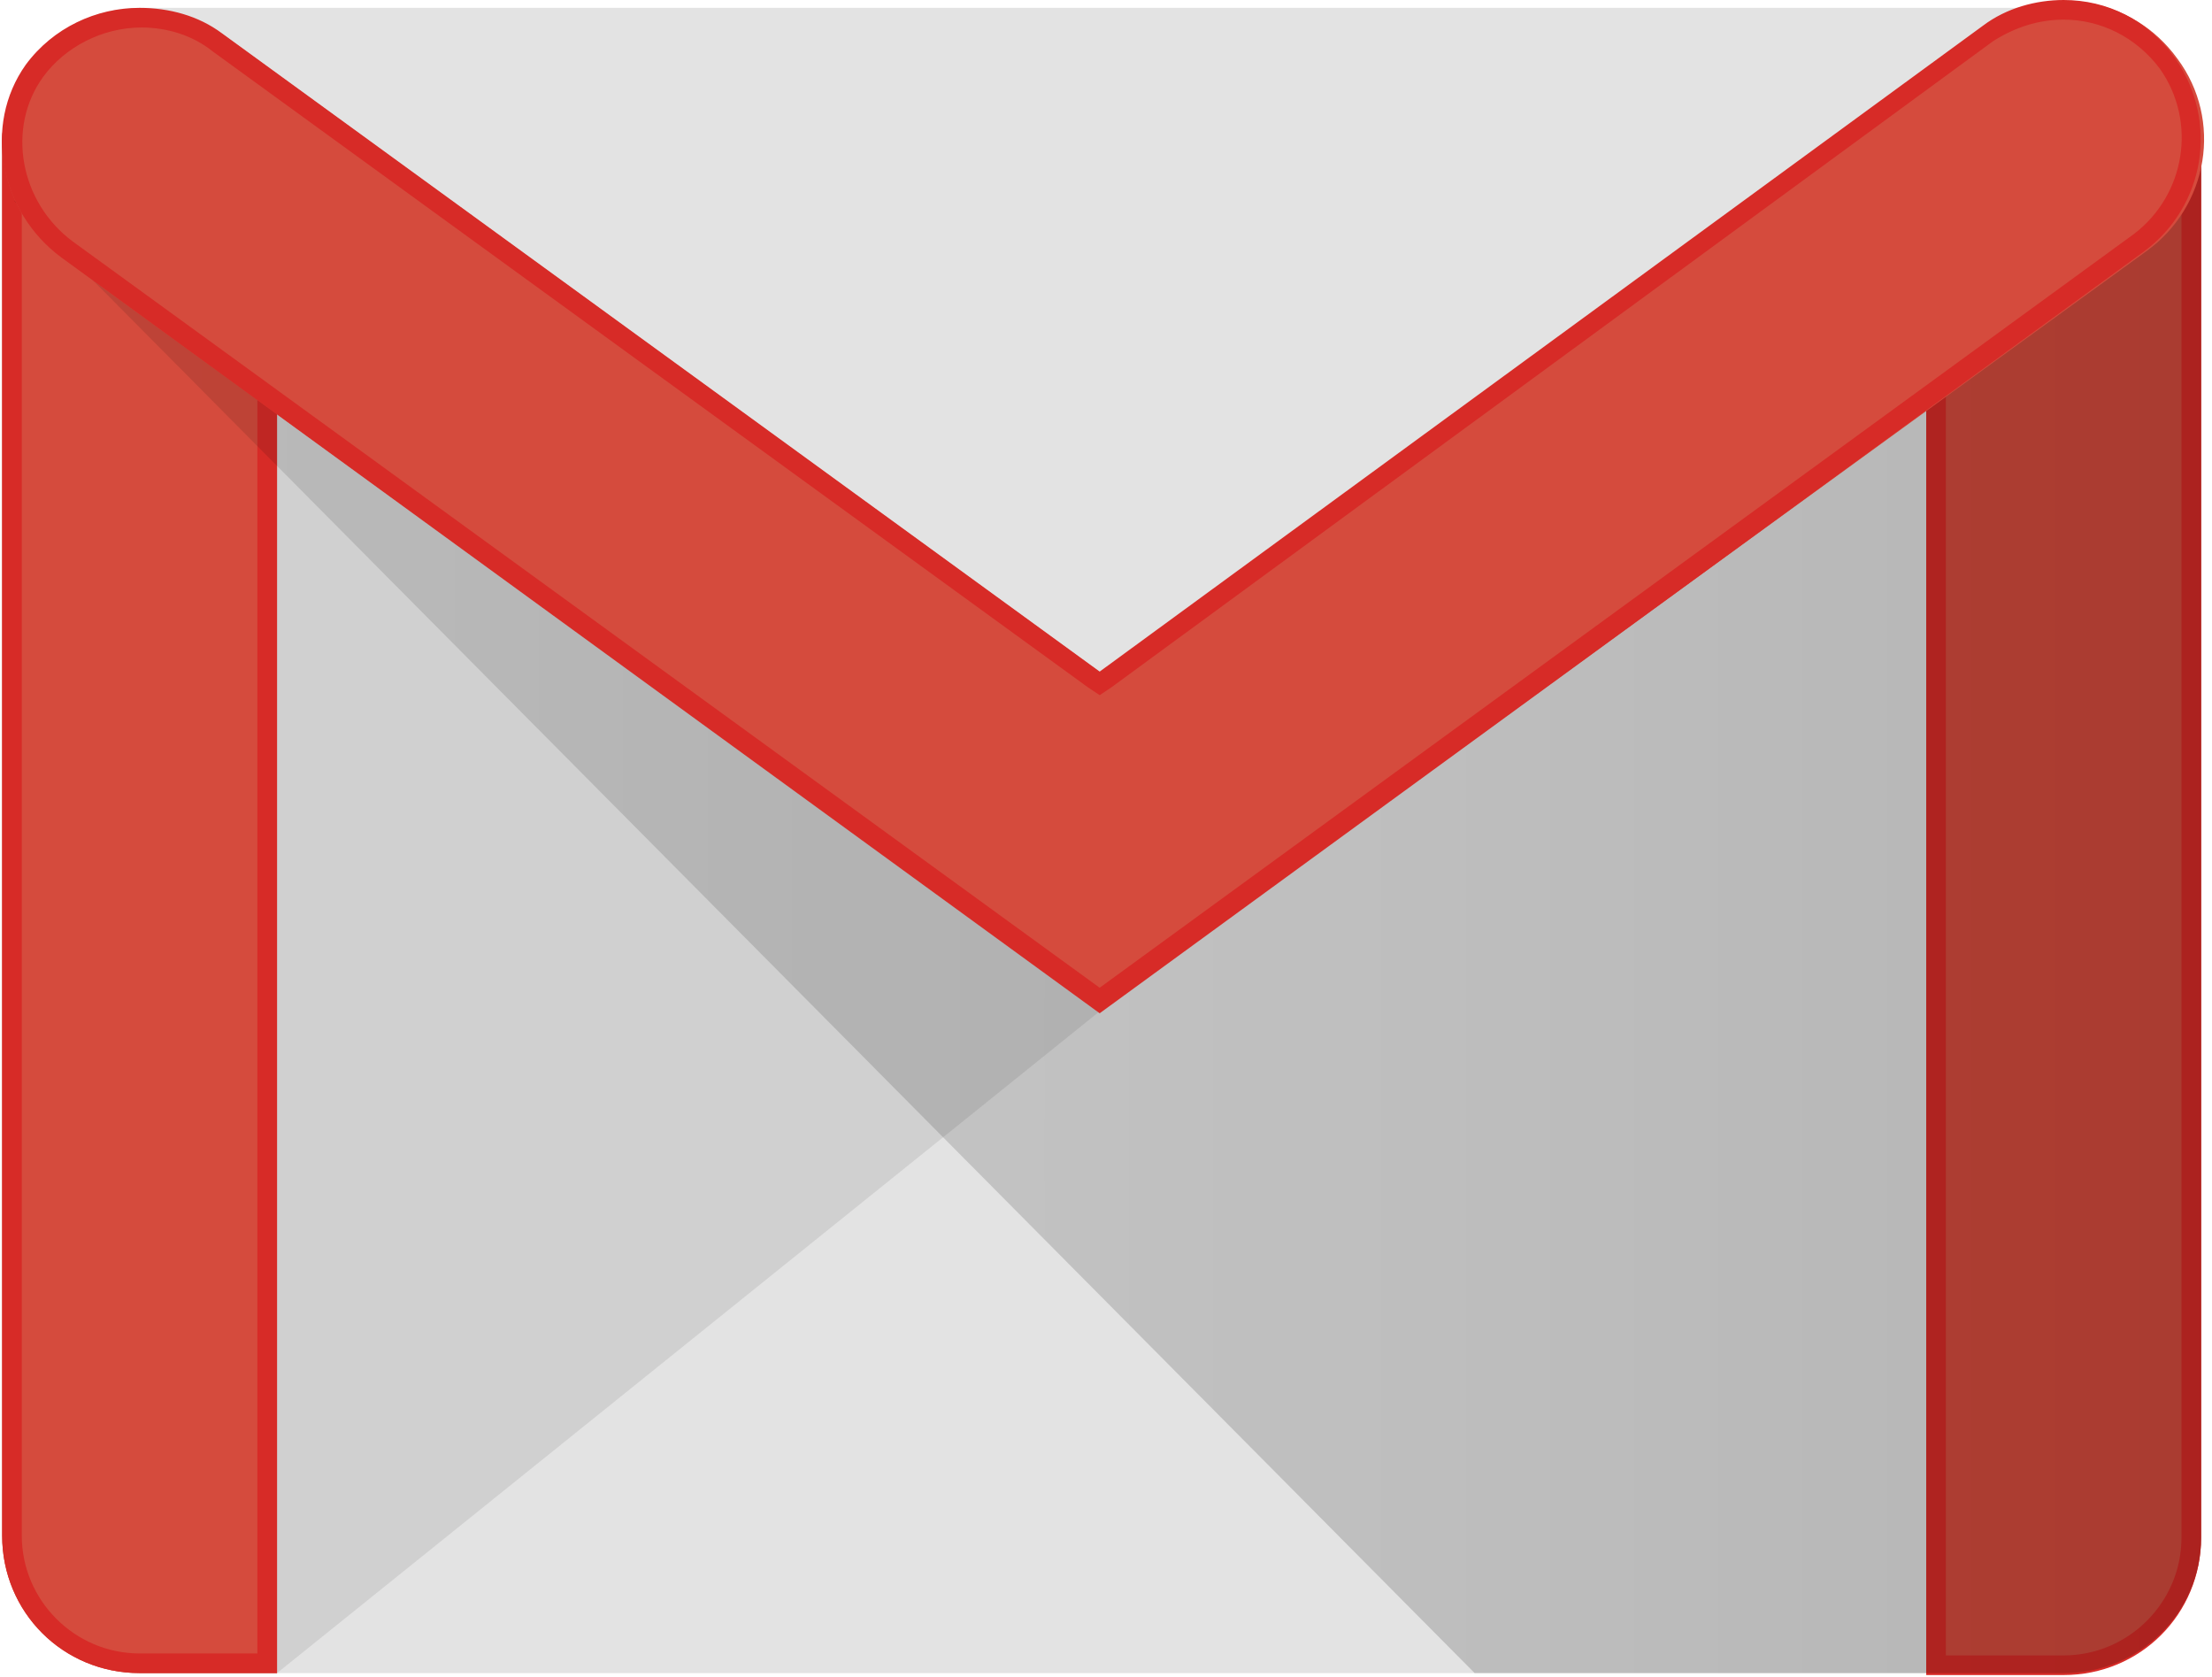
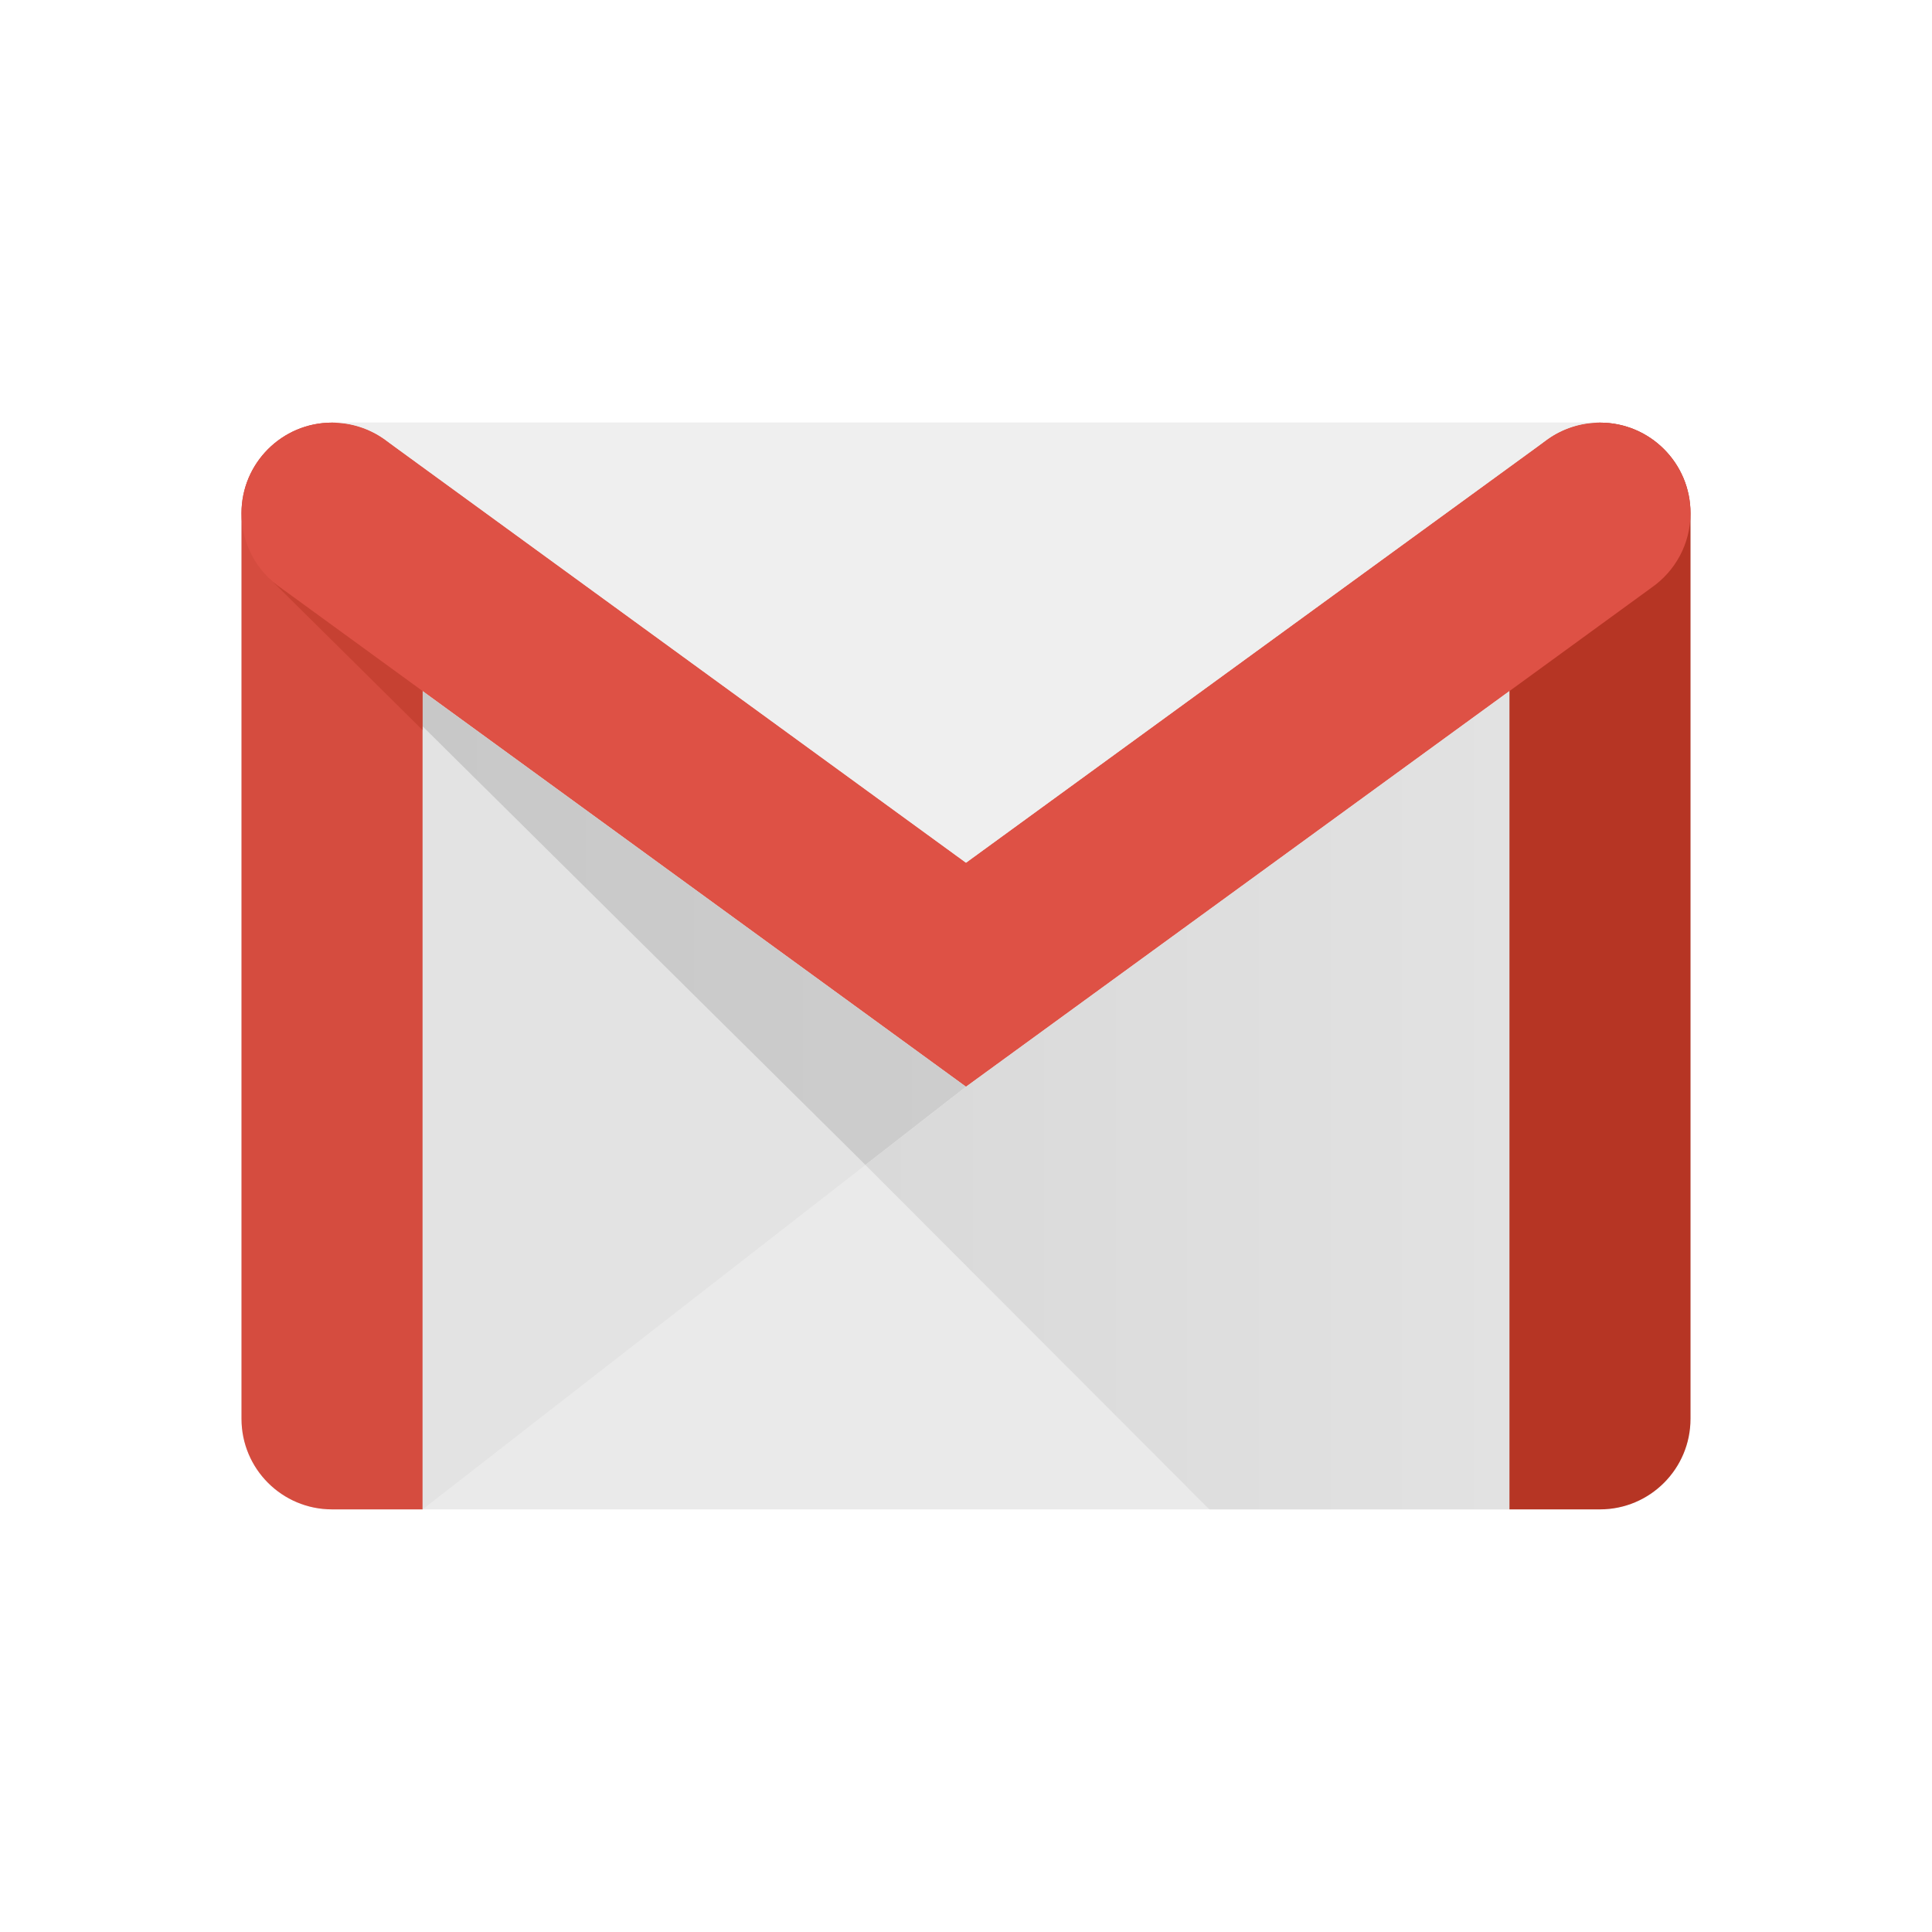
- <svg xmlns="http://www.w3.org/2000/svg" viewBox="0 0 256 194" version="1.1" preserveAspectRatio="xMidYMid">
-   <defs>
-     <linearGradient x1="0.004%" y1="49.998%" x2="100.032%" y2="49.998%" id="linearGradient-1">
-       <stop stop-color="#000000" stop-opacity="0.1" offset="0%" />
-       <stop stop-color="#000000" stop-opacity="0.2" offset="100%" />
-     </linearGradient>
-   </defs>
-   <g>
-     <path d="M238.834,193.595 L16.154,193.595 C7.52,193.595 0.249,186.551 0.249,177.689 L0.249,16.815 C0.249,8.18 7.292,0.909 16.154,0.909 L238.834,0.909 C247.468,0.909 254.74,7.953 254.74,16.815 L254.74,177.689 C254.74,186.551 247.696,193.595 238.834,193.595 L238.834,193.595 Z" fill="#E3E3E3" />
-     <path d="M32.06,193.595 L127.267,117.02 L127.949,112.93 L29.788,42.264 L29.56,190.187 L32.06,193.595 Z" opacity="0.1" fill="#231F20" />
-     <path d="M16.154,193.595 C7.292,193.595 0.249,186.551 0.249,177.689 L0.249,16.587 C0.249,7.726 7.292,6.135 16.154,6.135 C25.016,6.135 32.06,7.953 32.06,16.587 L32.06,193.595 L16.154,193.595 L16.154,193.595 Z" fill="#D54B3D" />
-     <path d="M16.154,8.407 C27.515,8.407 29.788,11.816 29.788,16.587 L29.788,191.323 L16.154,191.323 C8.656,191.323 2.521,185.188 2.521,177.689 L2.521,16.587 C2.521,11.588 4.793,8.407 16.154,8.407 L16.154,8.407 Z M16.154,6.135 C7.292,6.135 0.249,7.953 0.249,16.587 L0.249,177.689 C0.249,186.551 7.292,193.595 16.154,193.595 L32.06,193.595 L32.06,16.587 C32.06,7.726 25.016,6.135 16.154,6.135 L16.154,6.135 L16.154,6.135 Z" fill="#D72B27" />
-     <path d="M238.834,193.595 L222.928,193.595 L222.928,16.133 C222.928,7.271 229.972,6.135 238.834,6.135 C247.696,6.135 254.74,7.271 254.74,16.133 L254.74,177.917 C254.74,186.551 247.696,193.595 238.834,193.595 L238.834,193.595 Z" fill="#D54B3D" />
-     <path d="M238.834,8.407 C249.059,8.407 252.467,10.452 252.467,16.133 L252.467,177.917 C252.467,185.415 246.332,191.55 238.834,191.55 L225.2,191.55 L225.2,16.133 C225.2,10.225 228.609,8.407 238.834,8.407 L238.834,8.407 Z M238.834,6.135 C229.972,6.135 222.928,7.271 222.928,16.133 L222.928,193.822 L238.834,193.822 C247.696,193.822 254.74,186.778 254.74,177.917 L254.74,16.133 C254.74,7.271 247.696,6.135 238.834,6.135 L238.834,6.135 L238.834,6.135 Z" fill="#D72B27" />
-     <path d="M170.667,193.595 L1.58,23.195 L10.474,26.812 L128.176,111.567 L254.74,18.76 L254.74,177.917 C254.74,186.551 247.696,193.595 238.834,193.595 L170.667,193.595 Z" fill="url(#linearGradient-1)" />
-     <path d="M127.267,117.02 L7.065,29.766 C0.021,24.54 -2.024,14.542 3.202,7.498 C8.429,0.454 18.654,-1.136 25.925,4.09 L127.494,77.938 L229.745,3.181 C236.789,-2.045 246.787,-0.454 252.013,6.817 C257.239,13.861 255.649,23.859 248.377,29.085 L127.267,117.02 L127.267,117.02 Z" fill="#D54B3D" />
-     <path d="M238.834,2.272 L238.834,2.272 C243.151,2.272 247.241,4.317 249.968,7.953 C254.285,14.088 252.922,22.495 247.014,27.04 L127.267,114.294 L8.429,27.949 C2.294,23.404 0.703,14.77 5.02,8.862 C7.52,5.453 11.837,3.181 16.381,3.181 C19.335,3.181 22.289,4.09 24.562,5.908 L125.904,79.528 L127.267,80.437 L128.63,79.528 L230.654,4.772 C233.153,3.181 235.88,2.272 238.834,2.272 L238.834,2.272 Z M238.834,0 C235.653,0 232.244,0.909 229.518,2.954 L127.267,77.711 L25.698,3.863 C22.971,1.818 19.563,0.909 16.154,0.909 C11.155,0.909 6.156,3.181 2.975,7.498 C-2.024,14.542 0.021,24.54 7.065,29.766 L127.267,117.248 L248.15,29.085 C255.194,23.859 256.785,14.088 251.786,6.817 C248.605,2.272 243.833,0 238.834,0 L238.834,0 L238.834,0 Z" fill="#D72B27" />
-   </g>
+ <svg xmlns="http://www.w3.org/2000/svg" version="1.2" baseProfile="tiny" id="Layer_1" x="0px" y="0px" viewBox="0 0 64 64" overflow="scroll" xml:space="preserve">
+   <path fill="#EAEAEA" d="M53,50H11c-1.657,0-3-1.343-3-3V17c0-1.657,1.343-3,3-3h42c1.657,0,3,1.343,3,3v30  C56,48.657,54.657,50,53,50z" />
+   <path fill="#D54C3F" d="M14,50h-3c-1.657,0-3-1.343-3-3V17c0-1.657,1.343-3,3-3h0c1.657,0,3,1.343,3,3V50z" />
+   <path fill="#B63524" d="M50,50h3c1.657,0,3-1.343,3-3V17c0-1.657-1.343-3-3-3h0c-1.657,0-3,1.343-3,3V50z" />
+   <path fill="#DE5145" d="M54.718,19.46C55.493,18.917,56,18.018,56,17c0-1.657-1.343-3-3-3c-0.639,0-1.232,0.2-1.718,0.54  c0,0-19.28,14.037-19.28,14.037L32,28.578l-0.002-0.001L12.718,14.54C12.232,14.2,11.639,14,11,14c-1.657,0-3,1.343-3,3  c0,1.018,0.507,1.917,1.282,2.46l-0.08-0.059L32,36" />
+   <line fill="#DE5145" x1="54.799" y1="19.401" x2="32" y2="36" />
+   <path fill="#EFEFEF" d="M53,14c-0.639,0-1.232,0.2-1.718,0.54c0,0-19.28,14.037-19.28,14.037L32,28.578l-0.002-0.001L12.718,14.54  C12.232,14.2,11.639,14,11,14L53,14z" />
+   <path fill="#C64132" d="M14.001,24.188L8.945,19.18l-0.002,0.004c0.106,0.1,0.219,0.192,0.339,0.276l-0.08-0.059l4.8,3.495  l-0.001,1.328" />
+   <polyline fill="#E3E3E3" points="28.668,38.591 14,50 14.001,24.063 28.665,38.587 " />
+   <linearGradient id="SVGID_1_" gradientUnits="userSpaceOnUse" x1="14.001" y1="30.744" x2="32" y2="30.744">
+     <stop offset="0" style="stop-color:#C8C8C8" />
+     <stop offset="1" style="stop-color:#CDCDCD" />
+   </linearGradient>
+   <polygon fill="url(#SVGID_1_)" points="28.668,38.591 32,36 14.001,22.896 14.001,24.063 28.665,38.587 " />
+   <linearGradient id="SVGID_2_" gradientUnits="userSpaceOnUse" x1="28.665" y1="36.447" x2="50" y2="36.447">
+     <stop offset="0" style="stop-color:#D9D9D9" />
+     <stop offset="1" style="stop-color:#E2E2E2" />
+   </linearGradient>
+   <polygon fill="url(#SVGID_2_)" points="40.061,50 50,50 50,22.895 32,36 28.665,38.587 " />
</svg>
